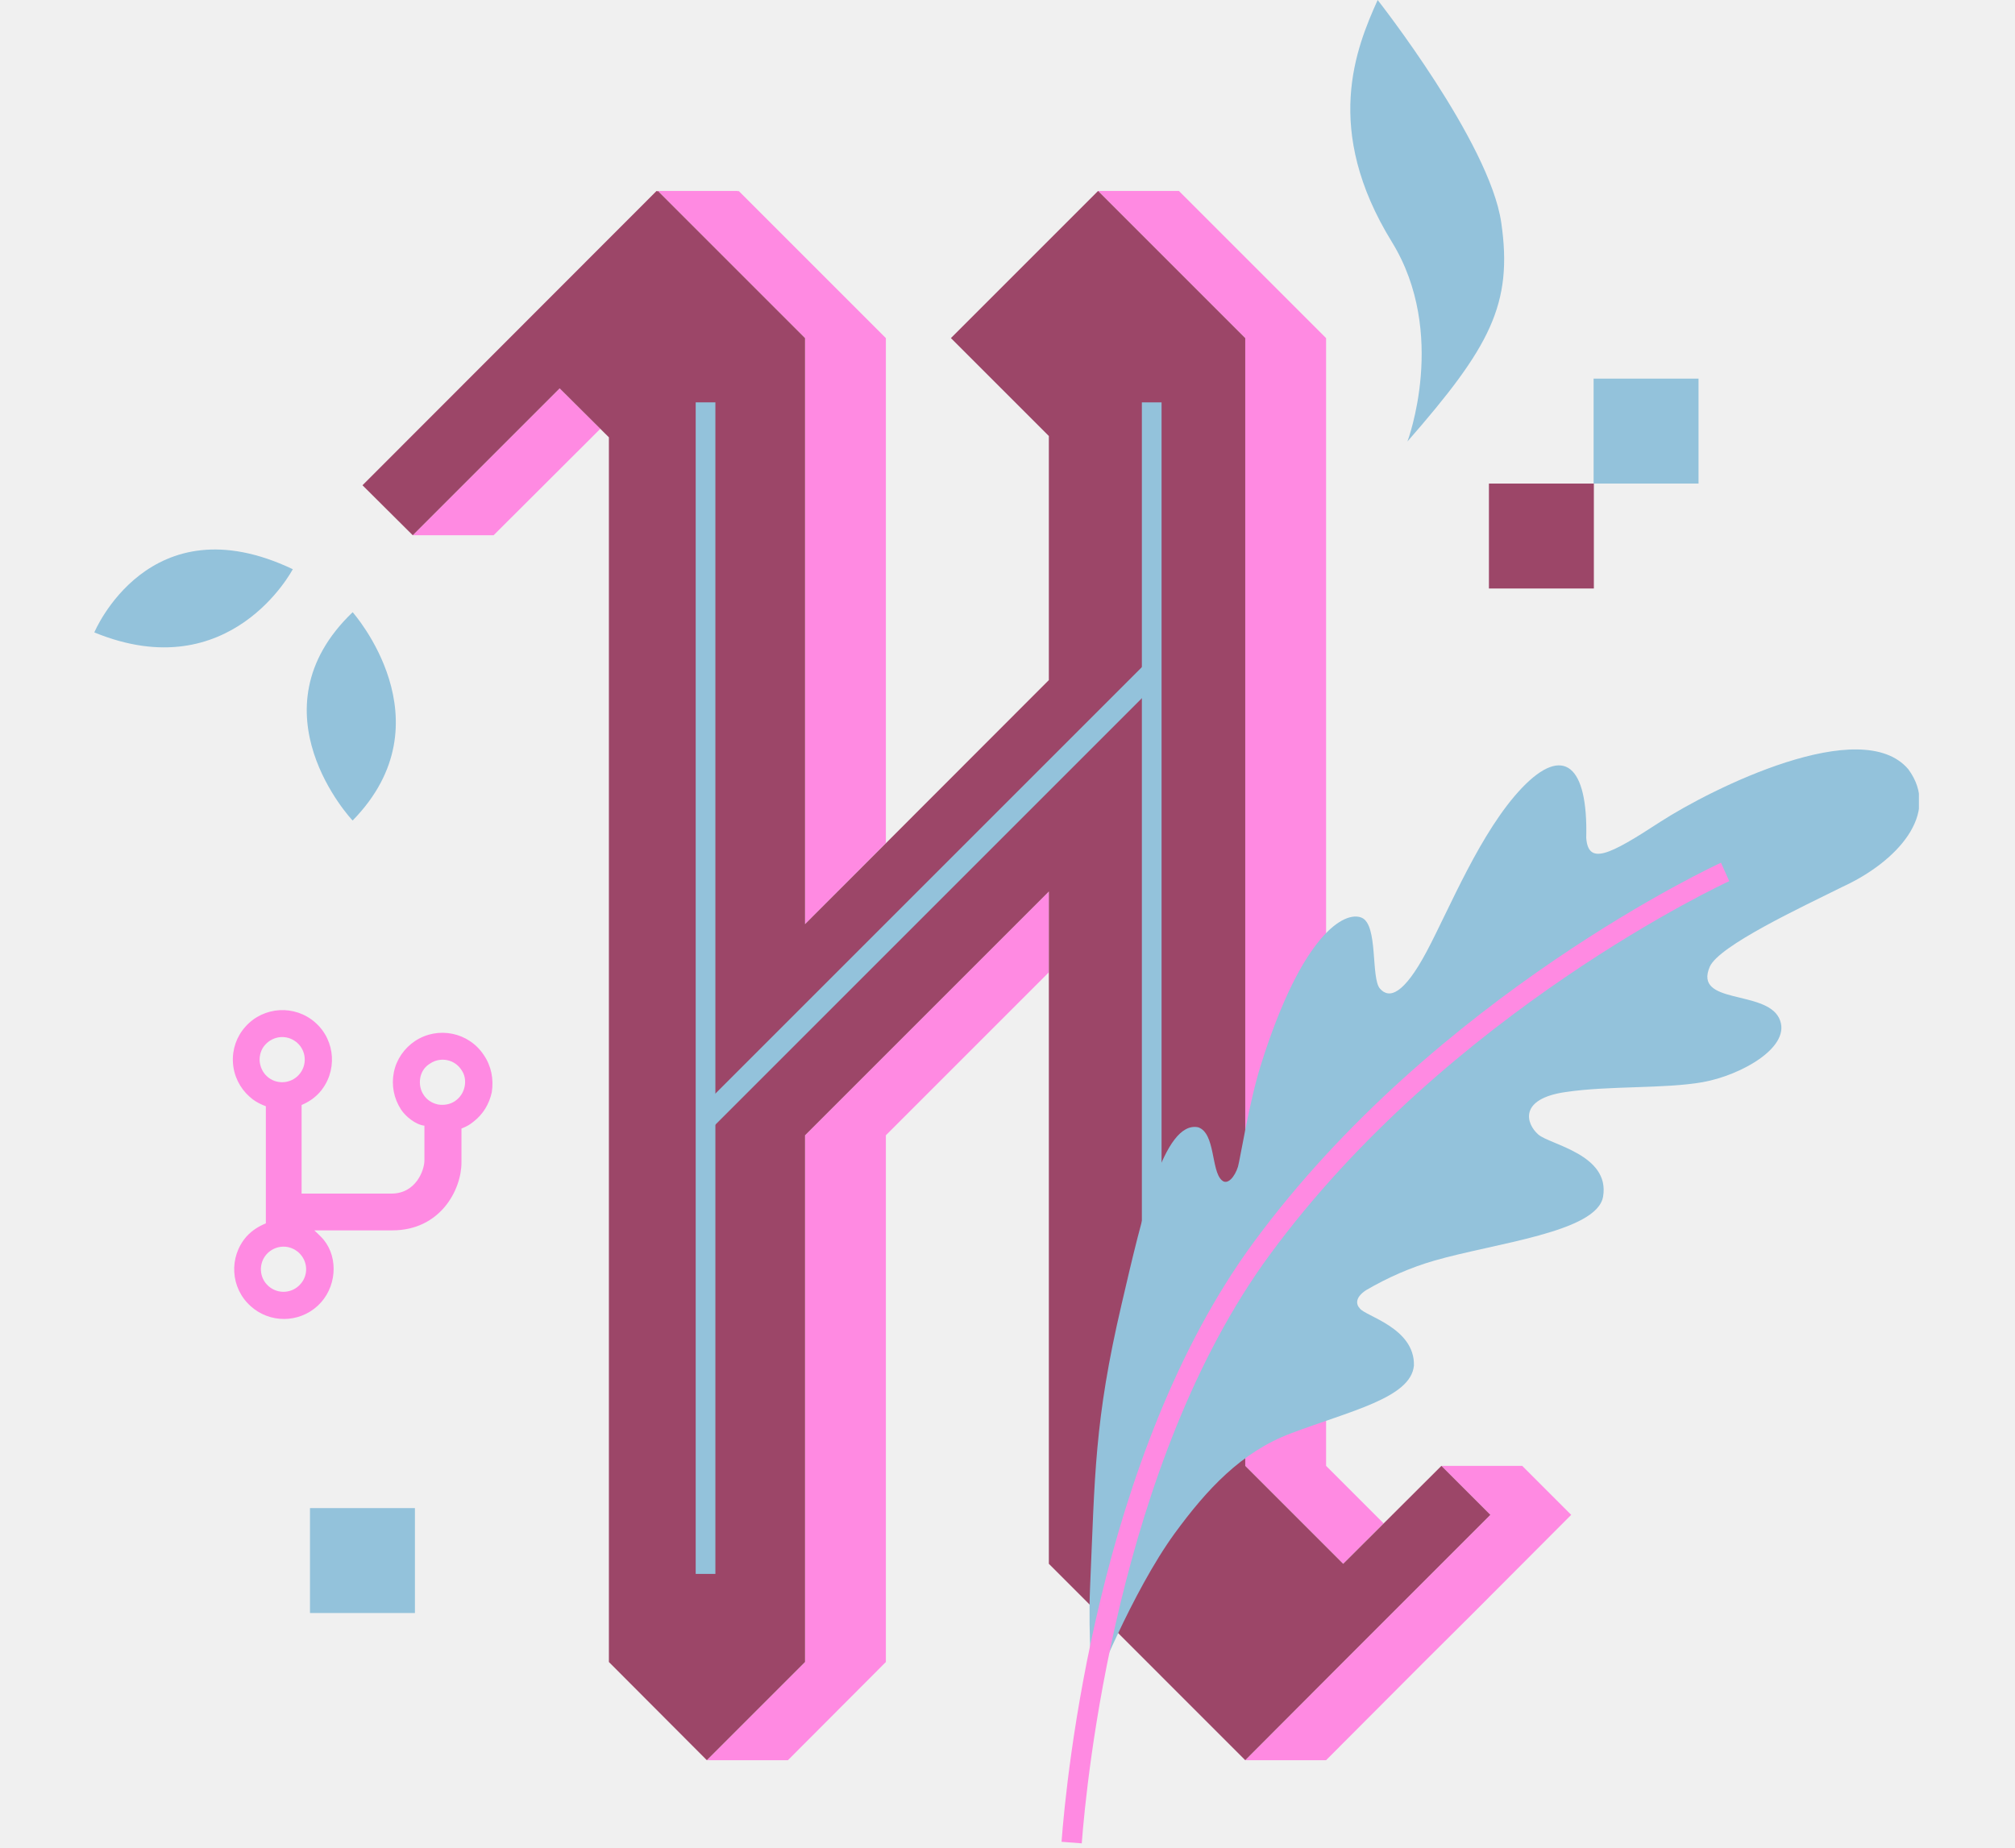
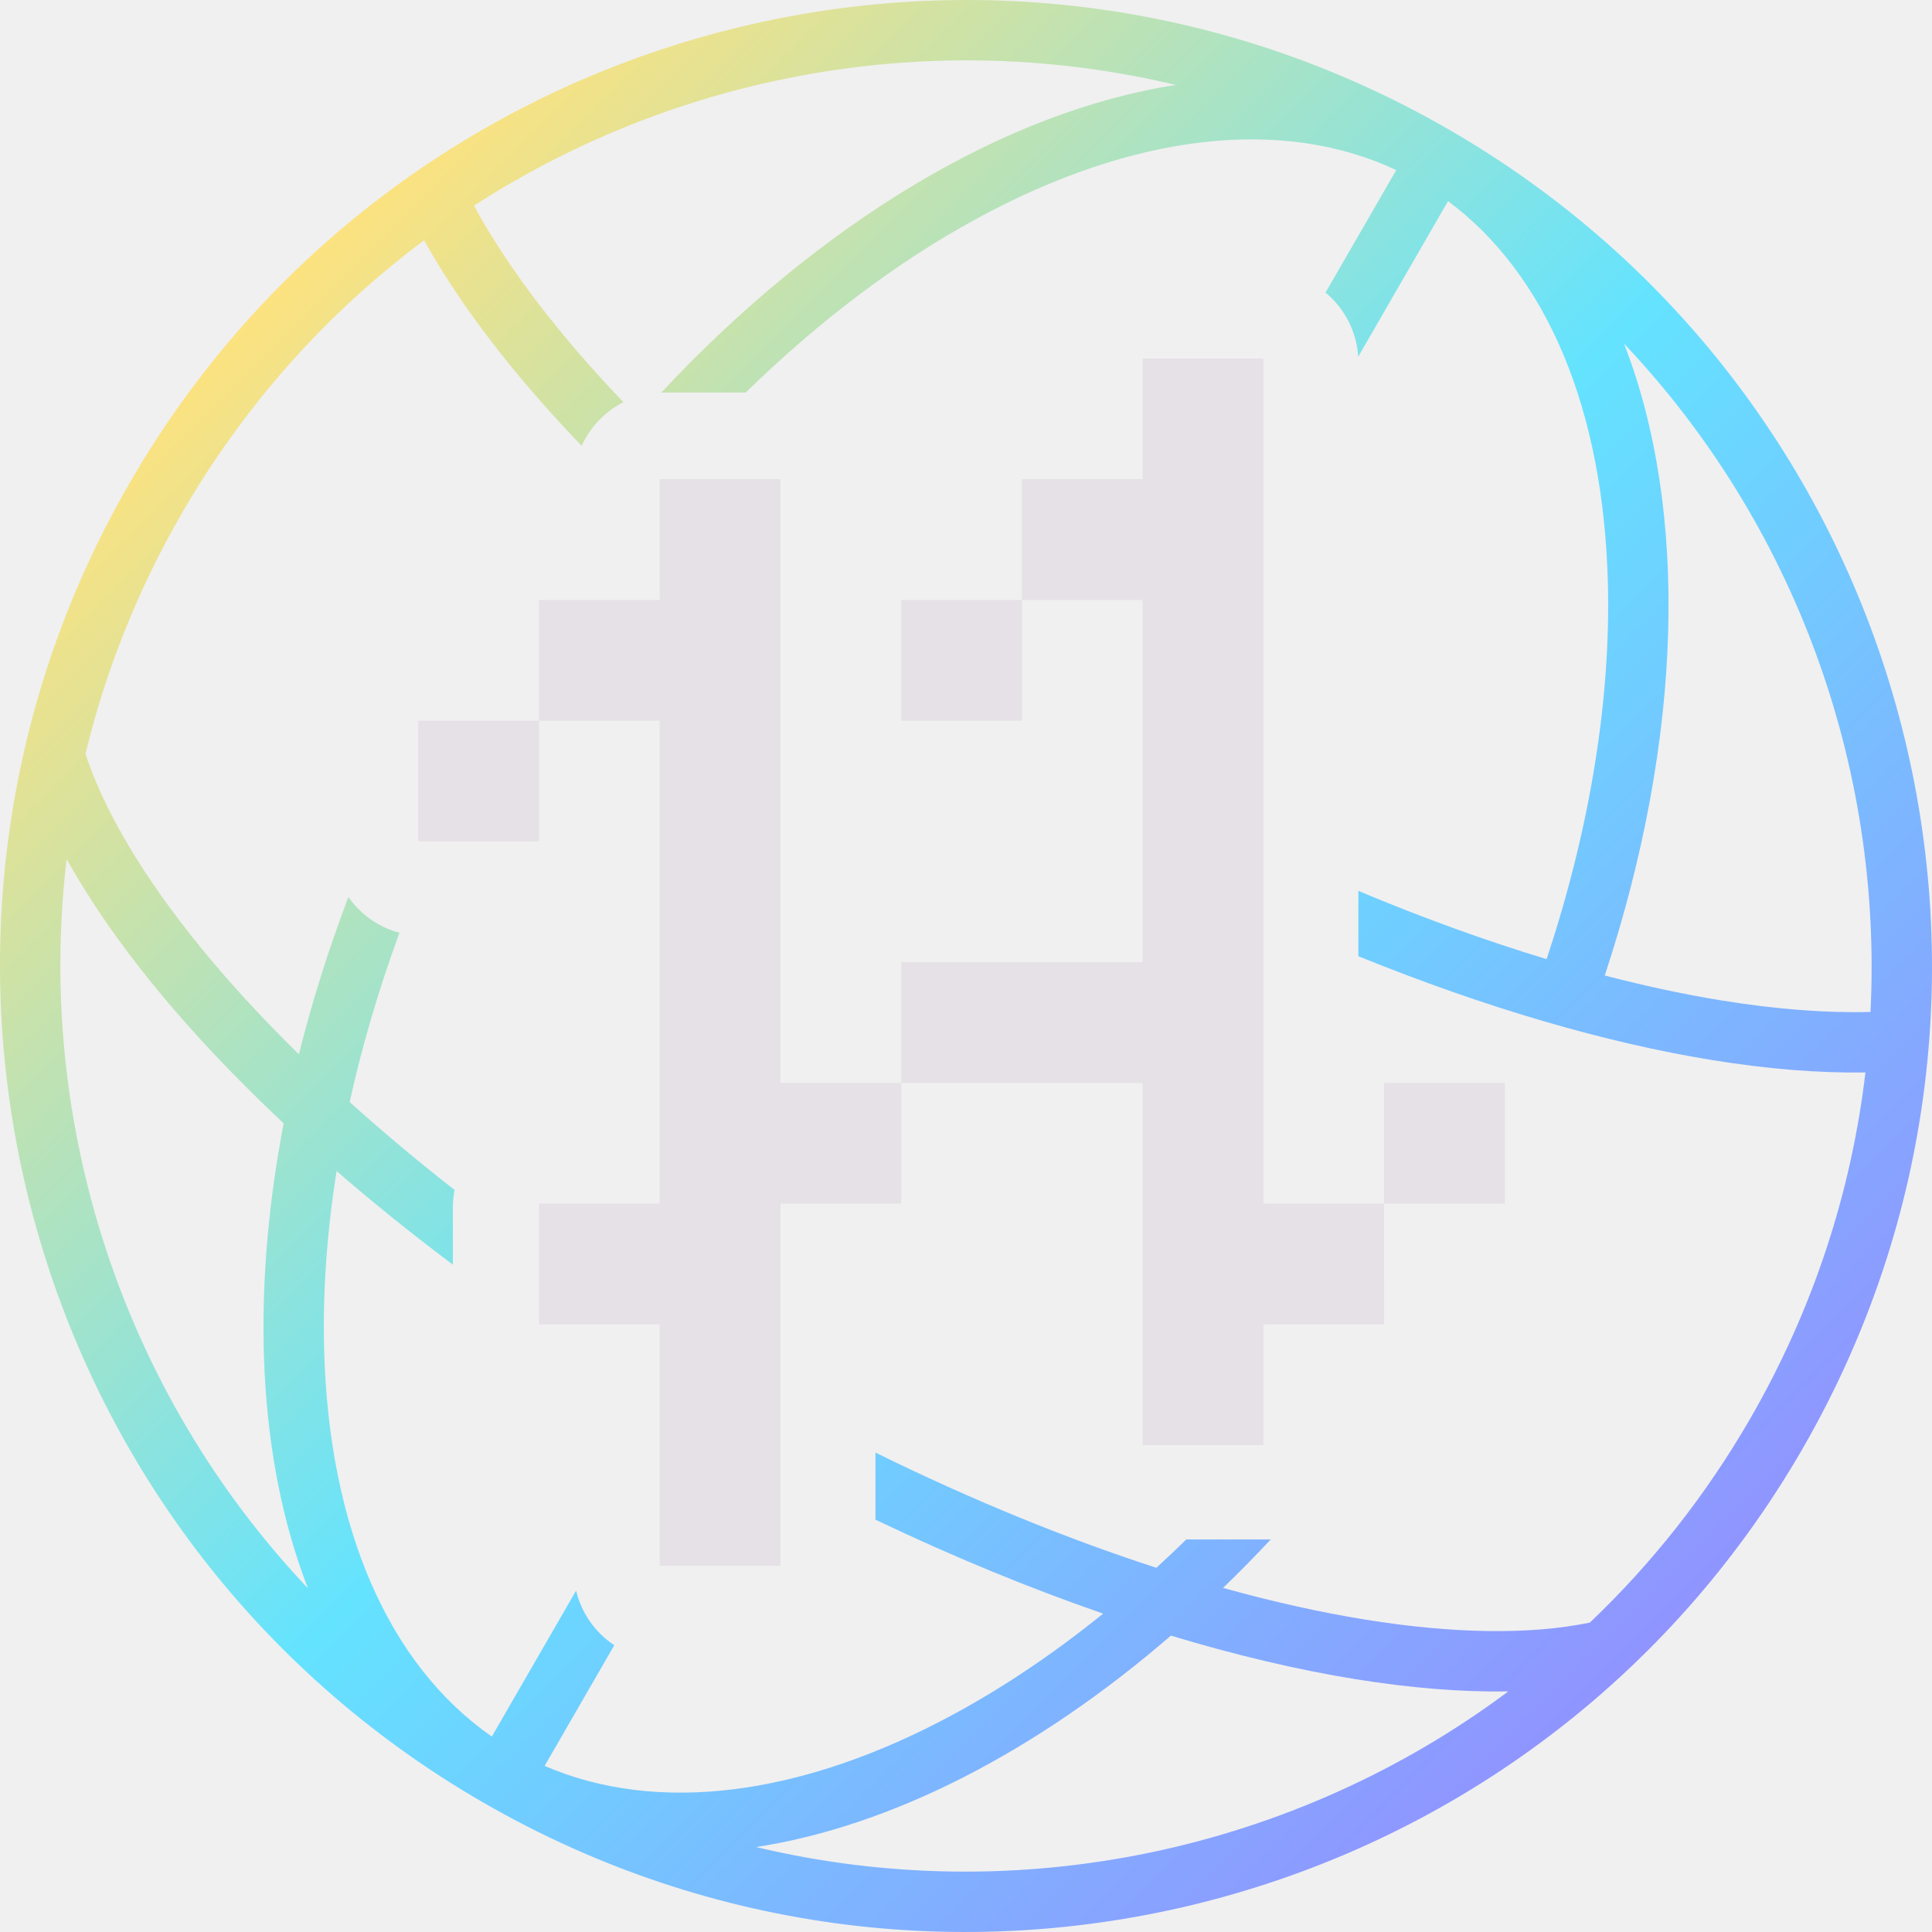
- <svg xmlns="http://www.w3.org/2000/svg" width="470" height="431" viewBox="0 0 470 431" fill="none">
-   <g clip-path="url(#clip0)">
-     <path d="M112.835 246.094C109.33 240.776 102.138 239.325 96.819 242.831C94.281 244.523 92.468 247.122 91.864 250.143C91.259 253.165 91.864 256.247 93.556 258.846C94.644 260.478 96.94 262.351 98.995 262.593V270.691C98.995 272.988 97.001 278.427 91.32 278.427H70.349V257.758C71.92 257.093 73.31 256.187 74.519 254.857C78.749 250.083 78.326 242.77 73.552 238.54C68.777 234.309 61.465 234.732 57.234 239.507C55.179 241.803 54.152 244.765 54.333 247.847C54.514 250.929 55.904 253.769 58.201 255.824C58.443 256.006 58.684 256.247 58.926 256.429C59.893 257.154 60.921 257.637 62.008 258.06V285.377C60.377 286.042 58.805 287.009 57.536 288.399C53.306 293.174 53.729 300.486 58.503 304.717C58.745 304.898 58.987 305.14 59.228 305.321C64.003 308.947 70.832 308.343 74.881 303.81C78.81 299.398 78.81 292.388 74.821 288.46C74.216 287.855 73.733 287.372 73.31 287.009H91.501C102.682 287.009 107.637 277.581 107.637 271.175V263.258C108.363 262.956 109.088 262.654 109.753 262.17C109.994 261.989 110.236 261.807 110.478 261.626C112.654 259.934 114.104 257.577 114.708 254.797C115.192 251.715 114.587 248.632 112.835 246.094ZM60.558 247.484C60.498 246.094 60.921 244.704 61.888 243.677C63.761 241.622 66.843 241.32 69.019 243.012C69.14 243.072 69.261 243.193 69.321 243.254C71.497 245.188 71.678 248.512 69.744 250.687C67.81 252.863 64.426 253.044 62.311 251.11C61.283 250.204 60.679 248.874 60.558 247.484ZM70.046 299.58C68.112 301.755 64.788 301.937 62.613 300.003C60.437 298.069 60.256 294.745 62.19 292.569C64.063 290.514 67.145 290.212 69.321 291.904C69.442 291.965 69.563 292.086 69.623 292.146C71.799 294.08 72.041 297.404 70.046 299.58ZM108.363 253.528C108.06 254.918 107.275 256.066 106.126 256.852C104.978 257.637 103.528 257.879 102.138 257.637C100.748 257.335 99.539 256.55 98.814 255.401C98.028 254.253 97.786 252.802 98.028 251.412C98.27 250.143 98.935 249.055 99.962 248.33C100.083 248.27 100.204 248.149 100.325 248.089C102.742 246.457 106.066 247.122 107.637 249.599C108.423 250.687 108.665 252.138 108.363 253.528Z" fill="#FF8AE2" />
-     <path d="M187.775 136.041V215.574L206.631 196.658V136.041V78.869L172.304 44.541L172.183 44.662L172.062 44.541H153.448L187.775 78.869V136.041Z" fill="#FF8AE2" />
-     <path d="M290.455 90.291V136.041V307.618V341.945L313.3 364.79L322.728 355.362L309.311 341.945V307.618V136.041V90.291V78.869L274.984 44.541H256.128L290.455 78.869V90.291Z" fill="#FF8AE2" />
-     <path d="M153.448 44.541H153.146L153.327 44.662L153.448 44.541Z" fill="#FF8AE2" />
-     <path d="M244.645 207.959L187.775 264.829V387.695L164.87 410.6H183.786L206.631 387.695V264.829L244.645 226.815V207.959Z" fill="#FF8AE2" />
-     <path d="M130.543 90.593L96.275 124.86H115.131L140.031 100.021L130.543 90.593Z" fill="#FF8AE2" />
-     <path d="M355.061 341.945H336.205L347.628 353.368L324.722 376.273L313.3 387.695L290.455 410.6H309.311L332.156 387.695L343.639 376.273L366.484 353.368L355.061 341.945Z" fill="#FF8AE2" />
-     <path d="M313.3 364.79L290.455 341.945V307.618V136.041V90.291V78.869L256.128 44.541L221.8 78.869L244.645 101.713V158.644L187.775 215.574V136.041V78.869L153.448 44.541L153.327 44.662L153.145 44.541L84.551 113.196L96.275 124.86L130.542 90.593L142.025 102.015V387.695L164.87 410.6L187.775 387.695V264.829L244.645 207.959V307.618V364.79L290.455 410.6L313.3 387.695L324.722 376.273L347.628 353.367L336.205 341.945L313.3 364.79Z" fill="#9C4668" />
-     <path d="M166.864 93.857H162.271V367.147H166.864V93.857Z" fill="#93C2DB" />
-     <path d="M270.935 295.41L266.342 299.519V93.857H270.935V295.41Z" fill="#93C2DB" />
-     <path d="M166.683 262.533L163.178 258.786L266.825 155.138L270.33 158.885L166.683 262.533Z" fill="#93C2DB" />
-     <path d="M279.456 262.956C271.418 261.384 266.462 283.443 261.628 304.173C255.221 331.55 255.403 344.181 254.254 370.41C253.771 381.228 254.859 394.524 254.859 394.524C254.859 394.524 263.985 371.438 274.017 357.658C281.45 347.505 289.488 338.742 301.032 334.391C314.871 329.133 329.074 326.111 329.799 318.557C330.041 309.733 318.377 307.013 317.168 305.2C316.261 304.233 316.08 302.662 318.618 300.97C323.695 298.008 329.074 295.651 334.513 294.08C348.715 289.97 372.467 287.432 373.917 279.152C375.609 269.301 361.467 267.005 358.808 264.648C355.907 262.11 354.215 256.308 365.214 254.736C375.428 253.226 388.18 254.011 397.124 252.44C406.069 250.869 418.277 244.1 414.953 237.452C411.629 230.864 394.949 234.37 398.817 225.486C400.992 220.59 420.15 211.646 429.76 206.871C442.391 201.07 452.786 189.829 445.11 179.434C434.171 166.561 399.361 183.906 387.273 191.702C375.247 199.559 370.472 201.855 369.989 195.449C370.412 178.587 364.731 173.632 355.001 183.785C345.331 193.938 338.079 212.008 332.76 221.98C327.442 231.952 324.058 233.1 321.882 230.623C319.706 228.145 321.519 215.695 317.591 214.063C313.663 212.431 303.751 217.75 294.142 248.27C291.362 257.033 289.247 270.51 288.763 272.142C288.038 274.499 286.285 276.614 284.956 275.285C282.478 273.048 283.505 264.285 279.456 262.956C279.396 262.956 279.456 262.956 279.456 262.956Z" fill="#93C2DB" />
-     <path d="M247.606 429.637C248.694 415.012 256.007 339.407 292.329 289.91C334.876 231.952 400.751 201.553 401.415 201.251L403.349 205.542C402.684 205.844 337.897 235.82 296.136 292.751C260.6 341.16 253.408 415.616 252.32 430L247.606 429.637Z" fill="#FF8AE2" />
-     <path d="M396.185 112.798V88.322H371.709V112.798H396.185Z" fill="#93C2DB" />
-     <path d="M96.78 376.272V351.796H72.303V376.272H96.78Z" fill="#93C2DB" />
-     <path d="M371.769 137.28V112.803H347.293V137.28H371.769Z" fill="#9C4668" />
-     <path d="M68.294 132.777C68.294 132.777 53.789 160.578 22 147.524C22 147.524 34.752 116.822 68.294 132.777Z" fill="#93C2DB" />
-     <path d="M82.254 142.81C82.254 142.81 104.918 168.253 82.254 191.4C82.194 191.4 58.201 165.836 82.254 142.81Z" fill="#93C2DB" />
-     <path d="M328.288 102.982C328.288 102.982 337.776 77.781 324.662 56.447C308.465 30.157 316.322 11.181 321.338 0C321.338 0 347.446 33.179 350.166 51.914C352.946 71.012 347.507 80.984 328.288 102.982Z" fill="#93C2DB" />
-   </g>
+ <svg xmlns="http://www.w3.org/2000/svg" width="194" height="194" viewBox="0 0 194 194" fill="none">
+   <path fill-rule="evenodd" clip-rule="evenodd" d="M48.508 180.99C94.895 207.772 154.209 191.879 180.99 145.492C207.772 99.105 191.879 39.791 145.492 13.01C99.105 -13.772 39.791 2.121 13.01 48.508C-13.772 94.895 2.121 154.209 48.508 180.99ZM28.483 112.799C25.119 130.375 25.951 146.704 30.923 159.491C12.313 139.828 3.543 112.832 6.691 86.258C8.983 90.391 11.935 94.652 15.442 98.954C19.154 103.506 23.529 108.154 28.483 112.799ZM20.14 95.123C14.395 88.077 10.488 81.471 8.58 75.714C10.578 67.431 13.782 59.292 18.259 51.539C24.635 40.496 32.977 31.297 42.588 24.127C44.878 28.254 47.825 32.506 51.327 36.8C53.471 39.43 55.836 42.092 58.406 44.766C58.854 43.775 59.48 42.863 60.263 42.08C60.955 41.388 61.747 40.819 62.605 40.387C60.213 37.889 58.014 35.411 56.024 32.97C52.517 28.668 49.694 24.53 47.594 20.649C68.241 7.312 93.771 2.728 118.08 8.531C101.097 11.144 82.548 22.162 66.397 39.421C66.495 39.418 66.594 39.417 66.693 39.417L74.879 39.417C82.329 32.136 90.166 26.269 97.964 22.015C113.913 13.313 128.827 11.73 140.203 17.079L133.102 29.379C133.322 29.561 133.533 29.753 133.737 29.957C135.308 31.528 136.245 33.616 136.382 35.821L145.404 20.195C155.244 27.514 161.03 40.98 161.457 58.672C161.735 70.151 159.713 83.034 155.3 96.308C149.249 94.48 142.912 92.191 136.4 89.458L136.4 96.016C149.139 101.192 161.26 104.721 171.972 106.455C177.441 107.34 182.597 107.766 187.316 107.686C185.912 119.594 182.117 131.418 175.741 142.461C171.264 150.215 165.818 157.06 159.644 162.931C153.704 164.157 146.03 164.077 137.056 162.625C132.571 161.899 127.801 160.837 122.814 159.448C124.431 157.886 126.028 156.263 127.603 154.58C127.551 154.582 127.5 154.583 127.448 154.584C127.401 154.585 127.354 154.585 127.307 154.585L119.121 154.585C118.125 155.558 117.123 156.505 116.115 157.427C107.162 154.525 97.644 150.653 87.908 145.86V152.596C95.714 156.323 103.391 159.478 110.771 162.029C105.916 165.959 100.968 169.295 96.036 171.986C80.5 180.462 65.945 182.183 54.687 177.322L61.683 165.203C61.176 164.869 60.7 164.481 60.263 164.045C59.064 162.846 58.235 161.346 57.848 159.723L49.388 174.376C39.068 167.198 32.981 153.49 32.543 135.328C32.407 129.711 32.822 123.759 33.798 117.589C37.444 120.75 41.345 123.894 45.477 126.99L45.477 121.247C45.477 120.645 45.536 120.057 45.647 119.488C41.904 116.563 38.385 113.611 35.112 110.66C36.337 105.102 38.001 99.41 40.11 93.665C38.575 93.256 37.16 92.449 36.017 91.307C35.634 90.923 35.288 90.509 34.982 90.069C32.967 95.378 31.311 100.664 30.012 105.869C26.316 102.244 23.011 98.644 20.14 95.123ZM75.921 185.47C102.253 191.755 130.017 185.852 151.457 169.839C146.732 169.921 141.566 169.495 136.087 168.608C130.288 167.67 124.076 166.205 117.577 164.238C104.038 175.939 89.48 183.383 75.921 185.47ZM172.94 100.471C178.419 101.358 183.414 101.733 187.824 101.612C189.051 77.063 180.257 52.661 163.077 34.51C169.602 51.287 168.998 74.165 161.14 97.953C165.246 99.023 169.192 99.865 172.94 100.471Z" fill="url(#paint0_linear_3_36)" />
+   <path d="M54.124 72.369H42.001L42 73.078L42 84.492L54.124 84.492L54.124 72.369H66.247V120.861H54.124L54.123 132.984L66.247 132.984V157.23H78.37V120.861H90.493V108.738L114.739 108.738V145.107H126.862V132.984L138.984 132.984L138.985 120.861H151.108V108.738L138.985 108.738L138.985 120.861H126.862L126.862 36H114.739V48.123L102.616 48.123V60.246H90.493V72.369L102.615 72.369L102.616 60.246H114.612L114.738 60.246L114.738 72.151L114.739 72.369V96.615H90.493L90.493 108.738L78.37 108.738L78.37 48.123H66.247V60.246H54.124V72.369Z" fill="#E5E1E6" />
  <defs>
-     <clipPath id="clip0">
-       <rect width="425.588" height="430" fill="white" transform="translate(22)" />
-     </clipPath>
+     <linearGradient id="paint0_linear_3_36" x1="27.485" y1="27" x2="167.485" y2="167" gradientUnits="userSpaceOnUse">
+       <stop stop-color="#FFE27D" />
+       <stop offset="0.505" stop-color="#64E3FF" />
+       <stop offset="1" stop-color="#9192FF" />
+     </linearGradient>
  </defs>
</svg>
